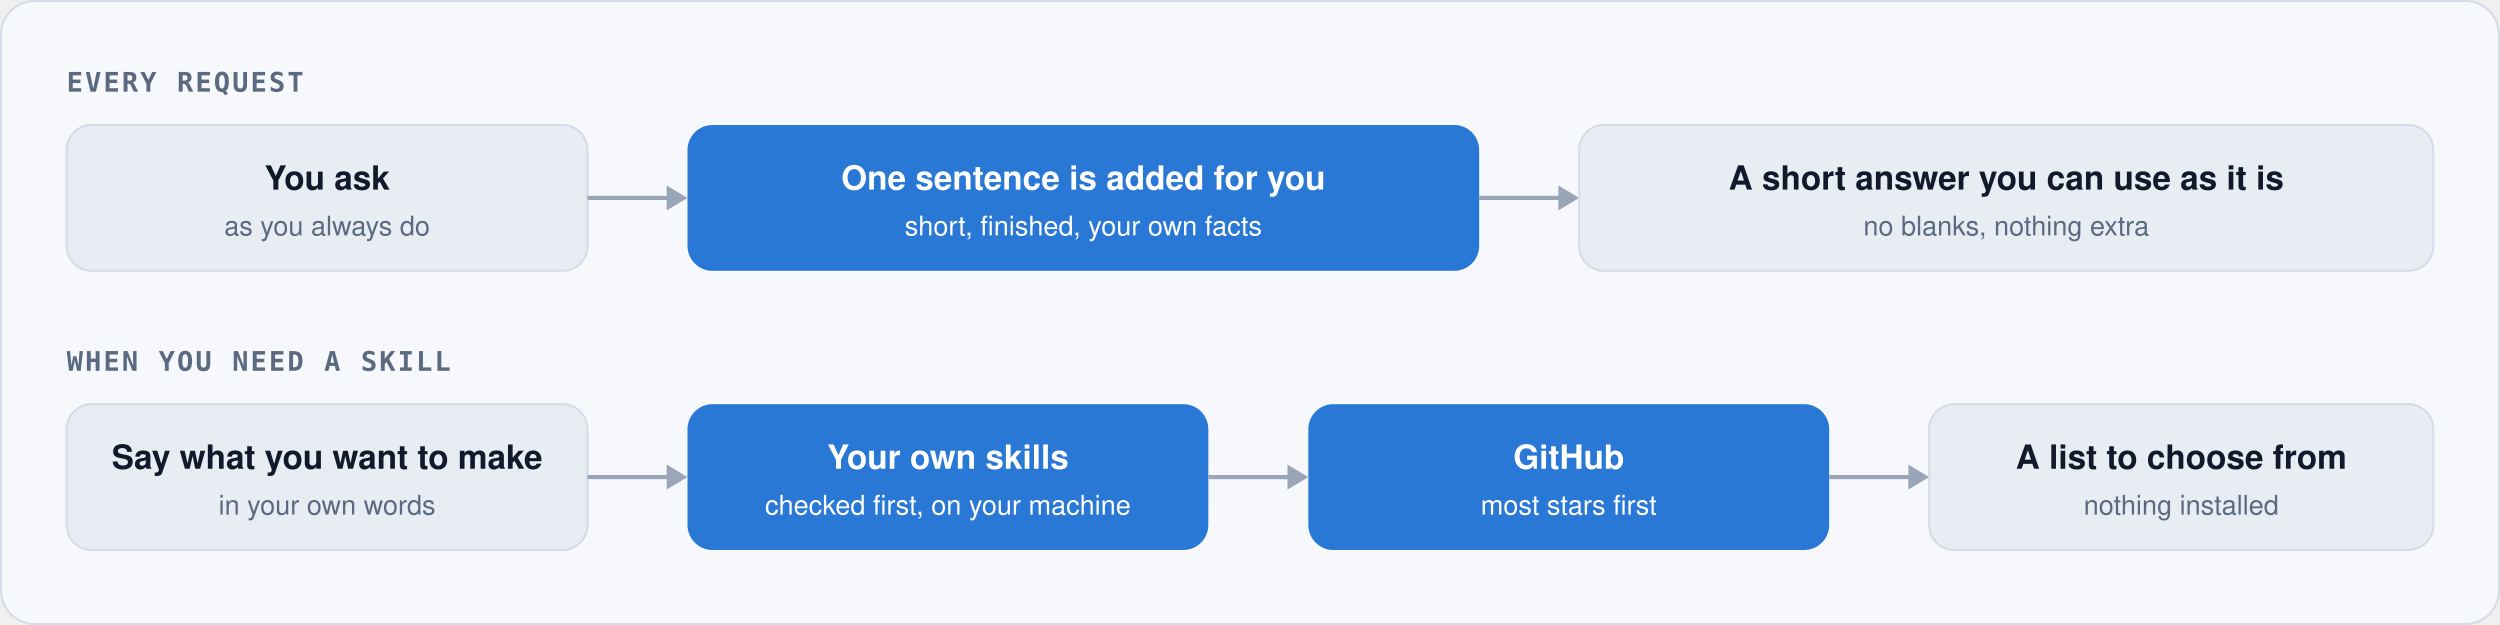
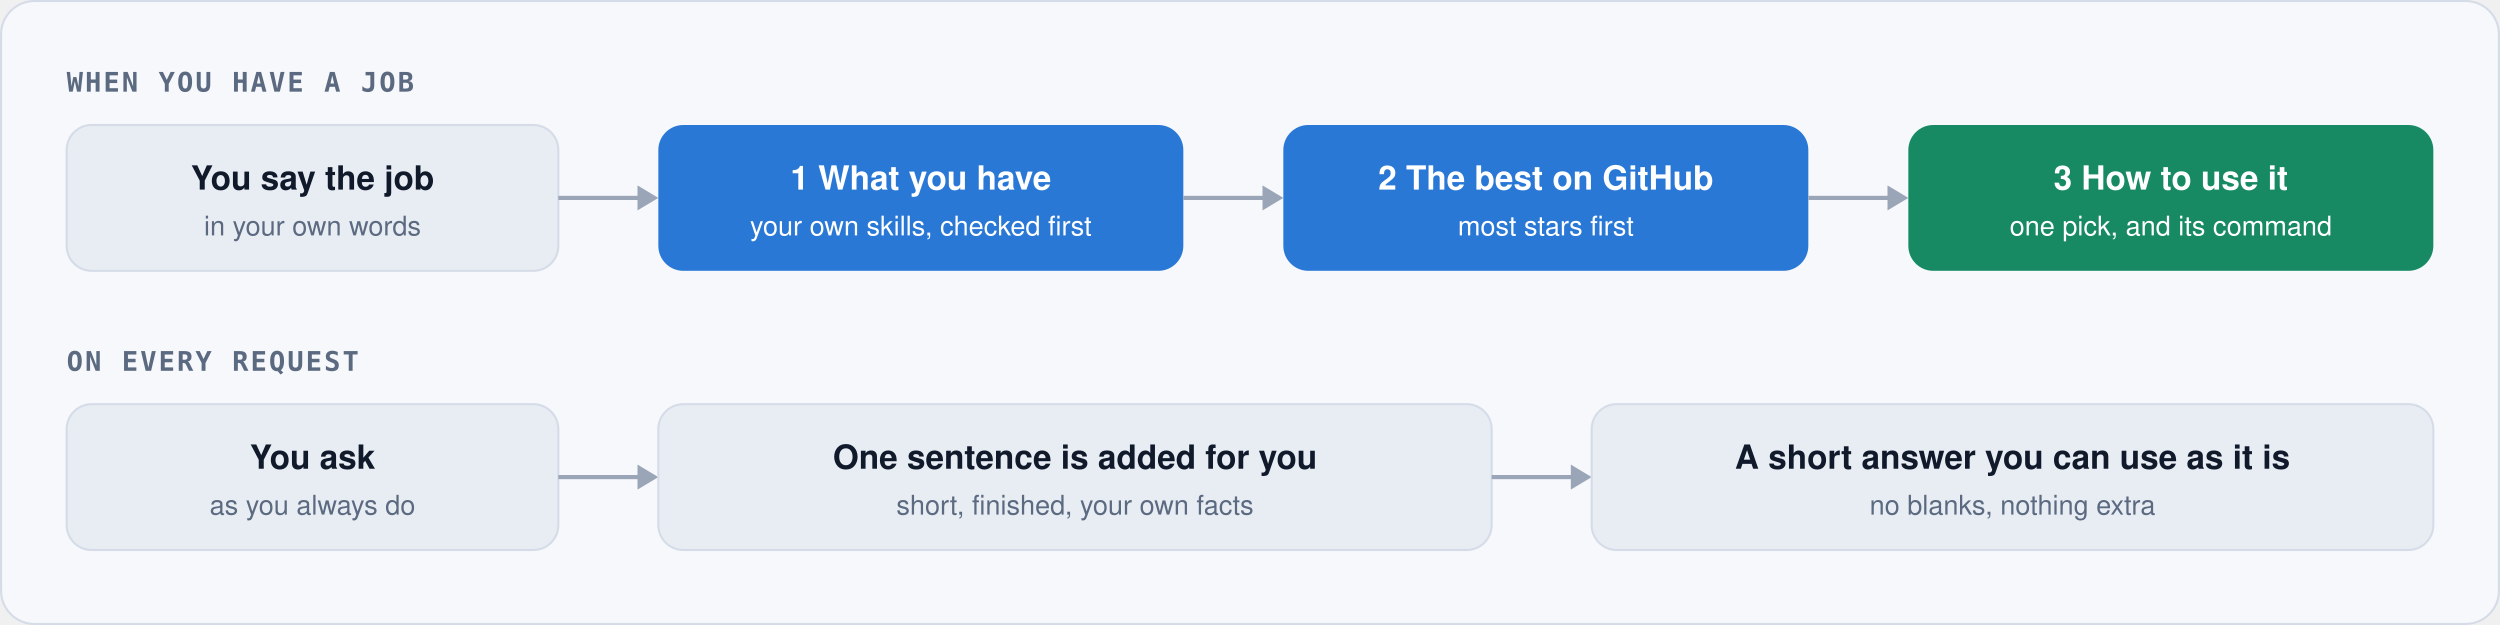
<svg xmlns="http://www.w3.org/2000/svg" viewBox="0 0 1200 300" width="1200" height="300" role="img">
  <rect x="0.5" y="0.5" width="1199" height="299" rx="16" fill="#F6F8FB" stroke="#D5DCE8" stroke-width="1" />
-   <text x="32" y="44" font-family="ui-monospace,SFMono-Regular,Menlo,Consolas,monospace" font-size="13" font-weight="700" fill="#5B6A80" text-anchor="start" letter-spacing="1">EVERY REQUEST</text>
-   <rect x="32" y="60" width="250" height="70" rx="12" fill="#E8EDF4" stroke="#D5DCE8" stroke-width="1" />
-   <text x="157.0" y="91" font-family="-apple-system,BlinkMacSystemFont,'Segoe UI',Helvetica,Arial,sans-serif" font-size="16" font-weight="700" fill="#101A2B" text-anchor="middle" letter-spacing="0">You ask</text>
-   <text x="157.0" y="113" font-family="-apple-system,BlinkMacSystemFont,'Segoe UI',Helvetica,Arial,sans-serif" font-size="13" font-weight="400" fill="#5B6A80" text-anchor="middle" letter-spacing="0">as you always do</text>
-   <line x1="282" x2="322" y1="95" y2="95" stroke="#9AA6B8" stroke-width="2" />
-   <path d="M320 89 L330 95 L320 101 Z" fill="#9AA6B8" />
-   <rect x="330" y="60" width="380" height="70" rx="12" fill="#2A78D6" />
-   <text x="520.0" y="91" font-family="-apple-system,BlinkMacSystemFont,'Segoe UI',Helvetica,Arial,sans-serif" font-size="16" font-weight="700" fill="#FFFFFF" text-anchor="middle" letter-spacing="0">One sentence is added for you</text>
-   <text x="520.0" y="113" font-family="-apple-system,BlinkMacSystemFont,'Segoe UI',Helvetica,Arial,sans-serif" font-size="13" font-weight="400" fill="#FFFFFF" text-anchor="middle" letter-spacing="0">short, finished, your own facts</text>
-   <line x1="710" x2="750" y1="95" y2="95" stroke="#9AA6B8" stroke-width="2" />
-   <path d="M748 89 L758 95 L748 101 Z" fill="#9AA6B8" />
-   <rect x="758" y="60" width="410" height="70" rx="12" fill="#E8EDF4" stroke="#D5DCE8" stroke-width="1" />
-   <text x="963.0" y="91" font-family="-apple-system,BlinkMacSystemFont,'Segoe UI',Helvetica,Arial,sans-serif" font-size="16" font-weight="700" fill="#101A2B" text-anchor="middle" letter-spacing="0">A short answer you can use as it is</text>
-   <text x="963.0" y="113" font-family="-apple-system,BlinkMacSystemFont,'Segoe UI',Helvetica,Arial,sans-serif" font-size="13" font-weight="400" fill="#5B6A80" text-anchor="middle" letter-spacing="0">no blanks, nothing extra</text>
-   <text x="32" y="178" font-family="ui-monospace,SFMono-Regular,Menlo,Consolas,monospace" font-size="13" font-weight="700" fill="#5B6A80" text-anchor="start" letter-spacing="1">WHEN YOU NEED A SKILL</text>
-   <rect x="32" y="194" width="250" height="70" rx="12" fill="#E8EDF4" stroke="#D5DCE8" stroke-width="1" />
-   <text x="157.0" y="225" font-family="-apple-system,BlinkMacSystemFont,'Segoe UI',Helvetica,Arial,sans-serif" font-size="16" font-weight="700" fill="#101A2B" text-anchor="middle" letter-spacing="0">Say what you want to make</text>
-   <text x="157.0" y="247" font-family="-apple-system,BlinkMacSystemFont,'Segoe UI',Helvetica,Arial,sans-serif" font-size="13" font-weight="400" fill="#5B6A80" text-anchor="middle" letter-spacing="0">in your own words</text>
-   <line x1="282" x2="322" y1="229" y2="229" stroke="#9AA6B8" stroke-width="2" />
-   <path d="M320 223 L330 229 L320 235 Z" fill="#9AA6B8" />
-   <rect x="330" y="194" width="250" height="70" rx="12" fill="#2A78D6" />
-   <text x="455.0" y="225" font-family="-apple-system,BlinkMacSystemFont,'Segoe UI',Helvetica,Arial,sans-serif" font-size="16" font-weight="700" fill="#FFFFFF" text-anchor="middle" letter-spacing="0">Your own skills</text>
-   <text x="455.0" y="247" font-family="-apple-system,BlinkMacSystemFont,'Segoe UI',Helvetica,Arial,sans-serif" font-size="13" font-weight="400" fill="#FFFFFF" text-anchor="middle" letter-spacing="0">checked first, on your machine</text>
-   <line x1="580" x2="620" y1="229" y2="229" stroke="#9AA6B8" stroke-width="2" />
-   <path d="M618 223 L628 229 L618 235 Z" fill="#9AA6B8" />
-   <rect x="628" y="194" width="250" height="70" rx="12" fill="#2A78D6" />
-   <text x="753.0" y="225" font-family="-apple-system,BlinkMacSystemFont,'Segoe UI',Helvetica,Arial,sans-serif" font-size="16" font-weight="700" fill="#FFFFFF" text-anchor="middle" letter-spacing="0">GitHub</text>
-   <text x="753.0" y="247" font-family="-apple-system,BlinkMacSystemFont,'Segoe UI',Helvetica,Arial,sans-serif" font-size="13" font-weight="400" fill="#FFFFFF" text-anchor="middle" letter-spacing="0">most stars first</text>
-   <line x1="878" x2="918" y1="229" y2="229" stroke="#9AA6B8" stroke-width="2" />
-   <path d="M916 223 L926 229 L916 235 Z" fill="#9AA6B8" />
-   <rect x="926" y="194" width="242" height="70" rx="12" fill="#E8EDF4" stroke="#D5DCE8" stroke-width="1" />
-   <text x="1047.0" y="225" font-family="-apple-system,BlinkMacSystemFont,'Segoe UI',Helvetica,Arial,sans-serif" font-size="16" font-weight="700" fill="#101A2B" text-anchor="middle" letter-spacing="0">A list to choose from</text>
-   <text x="1047.0" y="247" font-family="-apple-system,BlinkMacSystemFont,'Segoe UI',Helvetica,Arial,sans-serif" font-size="13" font-weight="400" fill="#5B6A80" text-anchor="middle" letter-spacing="0">nothing installed</text>
+   <text x="32" y="44" font-family="ui-monospace,SFMono-Regular,Menlo,Consolas,monospace" font-size="13" font-weight="700" fill="#5B6A80" text-anchor="start" letter-spacing="1">WHEN YOU HAVE A JOB</text>
+   <rect x="32" y="60" width="236" height="70" rx="12" fill="#E8EDF4" stroke="#D5DCE8" stroke-width="1" />
+   <text x="150.0" y="91" font-family="-apple-system,BlinkMacSystemFont,'Segoe UI',Helvetica,Arial,sans-serif" font-size="16" font-weight="700" fill="#101A2B" text-anchor="middle" letter-spacing="0">You say the job</text>
+   <text x="150.0" y="113" font-family="-apple-system,BlinkMacSystemFont,'Segoe UI',Helvetica,Arial,sans-serif" font-size="13" font-weight="400" fill="#5B6A80" text-anchor="middle" letter-spacing="0">in your own words</text>
+   <line x1="268" x2="308" y1="95" y2="95" stroke="#9AA6B8" stroke-width="2" />
+   <path d="M306 89 L316 95 L306 101 Z" fill="#9AA6B8" />
+   <rect x="316" y="60" width="252" height="70" rx="12" fill="#2A78D6" />
+   <text x="442.0" y="91" font-family="-apple-system,BlinkMacSystemFont,'Segoe UI',Helvetica,Arial,sans-serif" font-size="16" font-weight="700" fill="#FFFFFF" text-anchor="middle" letter-spacing="0">1  What you have</text>
+   <text x="442.0" y="113" font-family="-apple-system,BlinkMacSystemFont,'Segoe UI',Helvetica,Arial,sans-serif" font-size="13" font-weight="400" fill="#FFFFFF" text-anchor="middle" letter-spacing="0">your own skills, checked first</text>
+   <line x1="568" x2="608" y1="95" y2="95" stroke="#9AA6B8" stroke-width="2" />
+   <path d="M606 89 L616 95 L606 101 Z" fill="#9AA6B8" />
+   <rect x="616" y="60" width="252" height="70" rx="12" fill="#2A78D6" />
+   <text x="742.0" y="91" font-family="-apple-system,BlinkMacSystemFont,'Segoe UI',Helvetica,Arial,sans-serif" font-size="16" font-weight="700" fill="#FFFFFF" text-anchor="middle" letter-spacing="0">2  The best on GitHub</text>
+   <text x="742.0" y="113" font-family="-apple-system,BlinkMacSystemFont,'Segoe UI',Helvetica,Arial,sans-serif" font-size="13" font-weight="400" fill="#FFFFFF" text-anchor="middle" letter-spacing="0">most stars first</text>
+   <line x1="868" x2="908" y1="95" y2="95" stroke="#9AA6B8" stroke-width="2" />
+   <path d="M906 89 L916 95 L906 101 Z" fill="#9AA6B8" />
+   <rect x="916" y="60" width="252" height="70" rx="12" fill="#178A63" />
+   <text x="1042.0" y="91" font-family="-apple-system,BlinkMacSystemFont,'Segoe UI',Helvetica,Arial,sans-serif" font-size="16" font-weight="700" fill="#FFFFFF" text-anchor="middle" letter-spacing="0">3  How to use it</text>
+   <text x="1042.0" y="113" font-family="-apple-system,BlinkMacSystemFont,'Segoe UI',Helvetica,Arial,sans-serif" font-size="13" font-weight="400" fill="#FFFFFF" text-anchor="middle" letter-spacing="0">one pick, and its command</text>
+   <text x="32" y="178" font-family="ui-monospace,SFMono-Regular,Menlo,Consolas,monospace" font-size="13" font-weight="700" fill="#5B6A80" text-anchor="start" letter-spacing="1">ON EVERY REQUEST</text>
+   <rect x="32" y="194" width="236" height="70" rx="12" fill="#E8EDF4" stroke="#D5DCE8" stroke-width="1" />
+   <text x="150.0" y="225" font-family="-apple-system,BlinkMacSystemFont,'Segoe UI',Helvetica,Arial,sans-serif" font-size="16" font-weight="700" fill="#101A2B" text-anchor="middle" letter-spacing="0">You ask</text>
+   <text x="150.0" y="247" font-family="-apple-system,BlinkMacSystemFont,'Segoe UI',Helvetica,Arial,sans-serif" font-size="13" font-weight="400" fill="#5B6A80" text-anchor="middle" letter-spacing="0">as you always do</text>
+   <line x1="268" x2="308" y1="229" y2="229" stroke="#9AA6B8" stroke-width="2" />
+   <path d="M306 223 L316 229 L306 235 Z" fill="#9AA6B8" />
+   <rect x="316" y="194" width="400" height="70" rx="12" fill="#E8EDF4" stroke="#D5DCE8" stroke-width="1" />
+   <text x="516.0" y="225" font-family="-apple-system,BlinkMacSystemFont,'Segoe UI',Helvetica,Arial,sans-serif" font-size="16" font-weight="700" fill="#101A2B" text-anchor="middle" letter-spacing="0">One sentence is added for you</text>
+   <text x="516.0" y="247" font-family="-apple-system,BlinkMacSystemFont,'Segoe UI',Helvetica,Arial,sans-serif" font-size="13" font-weight="400" fill="#5B6A80" text-anchor="middle" letter-spacing="0">short, finished, your own facts</text>
+   <line x1="716" x2="756" y1="229" y2="229" stroke="#9AA6B8" stroke-width="2" />
+   <path d="M754 223 L764 229 L754 235 Z" fill="#9AA6B8" />
+   <rect x="764" y="194" width="404" height="70" rx="12" fill="#E8EDF4" stroke="#D5DCE8" stroke-width="1" />
+   <text x="966.0" y="225" font-family="-apple-system,BlinkMacSystemFont,'Segoe UI',Helvetica,Arial,sans-serif" font-size="16" font-weight="700" fill="#101A2B" text-anchor="middle" letter-spacing="0">A short answer you can use as it is</text>
+   <text x="966.0" y="247" font-family="-apple-system,BlinkMacSystemFont,'Segoe UI',Helvetica,Arial,sans-serif" font-size="13" font-weight="400" fill="#5B6A80" text-anchor="middle" letter-spacing="0">no blanks, nothing extra</text>
</svg>
